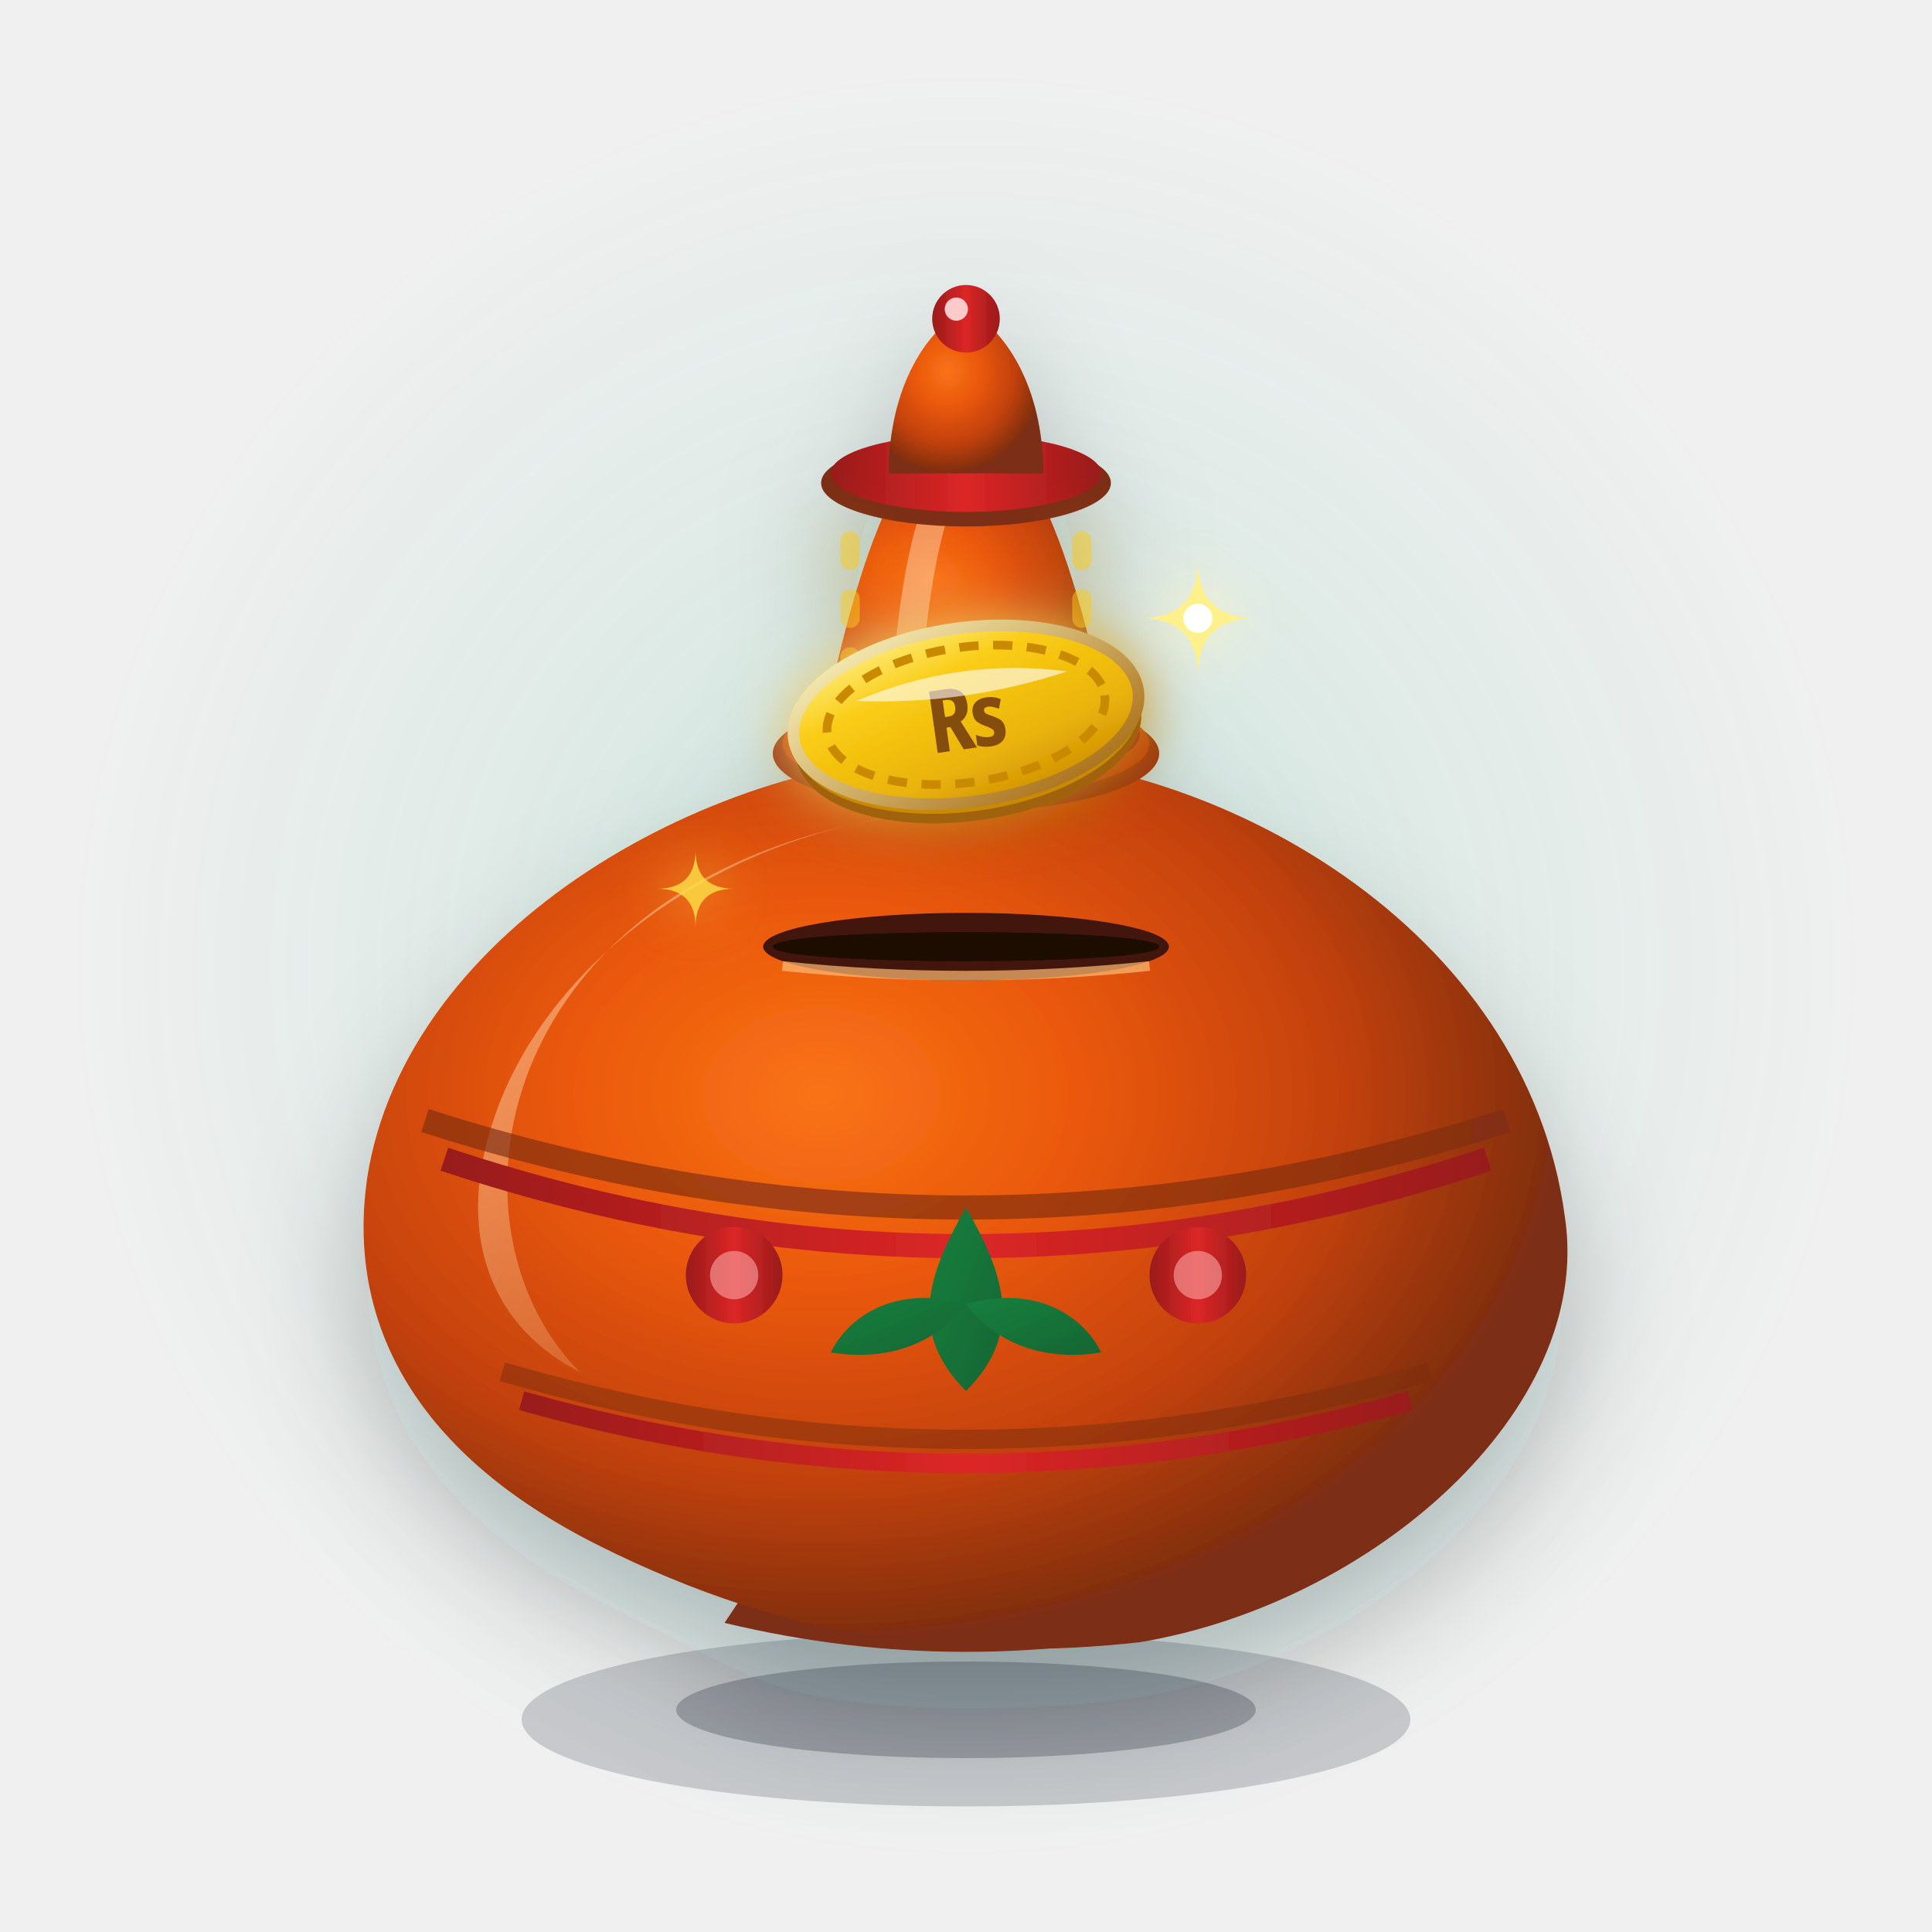
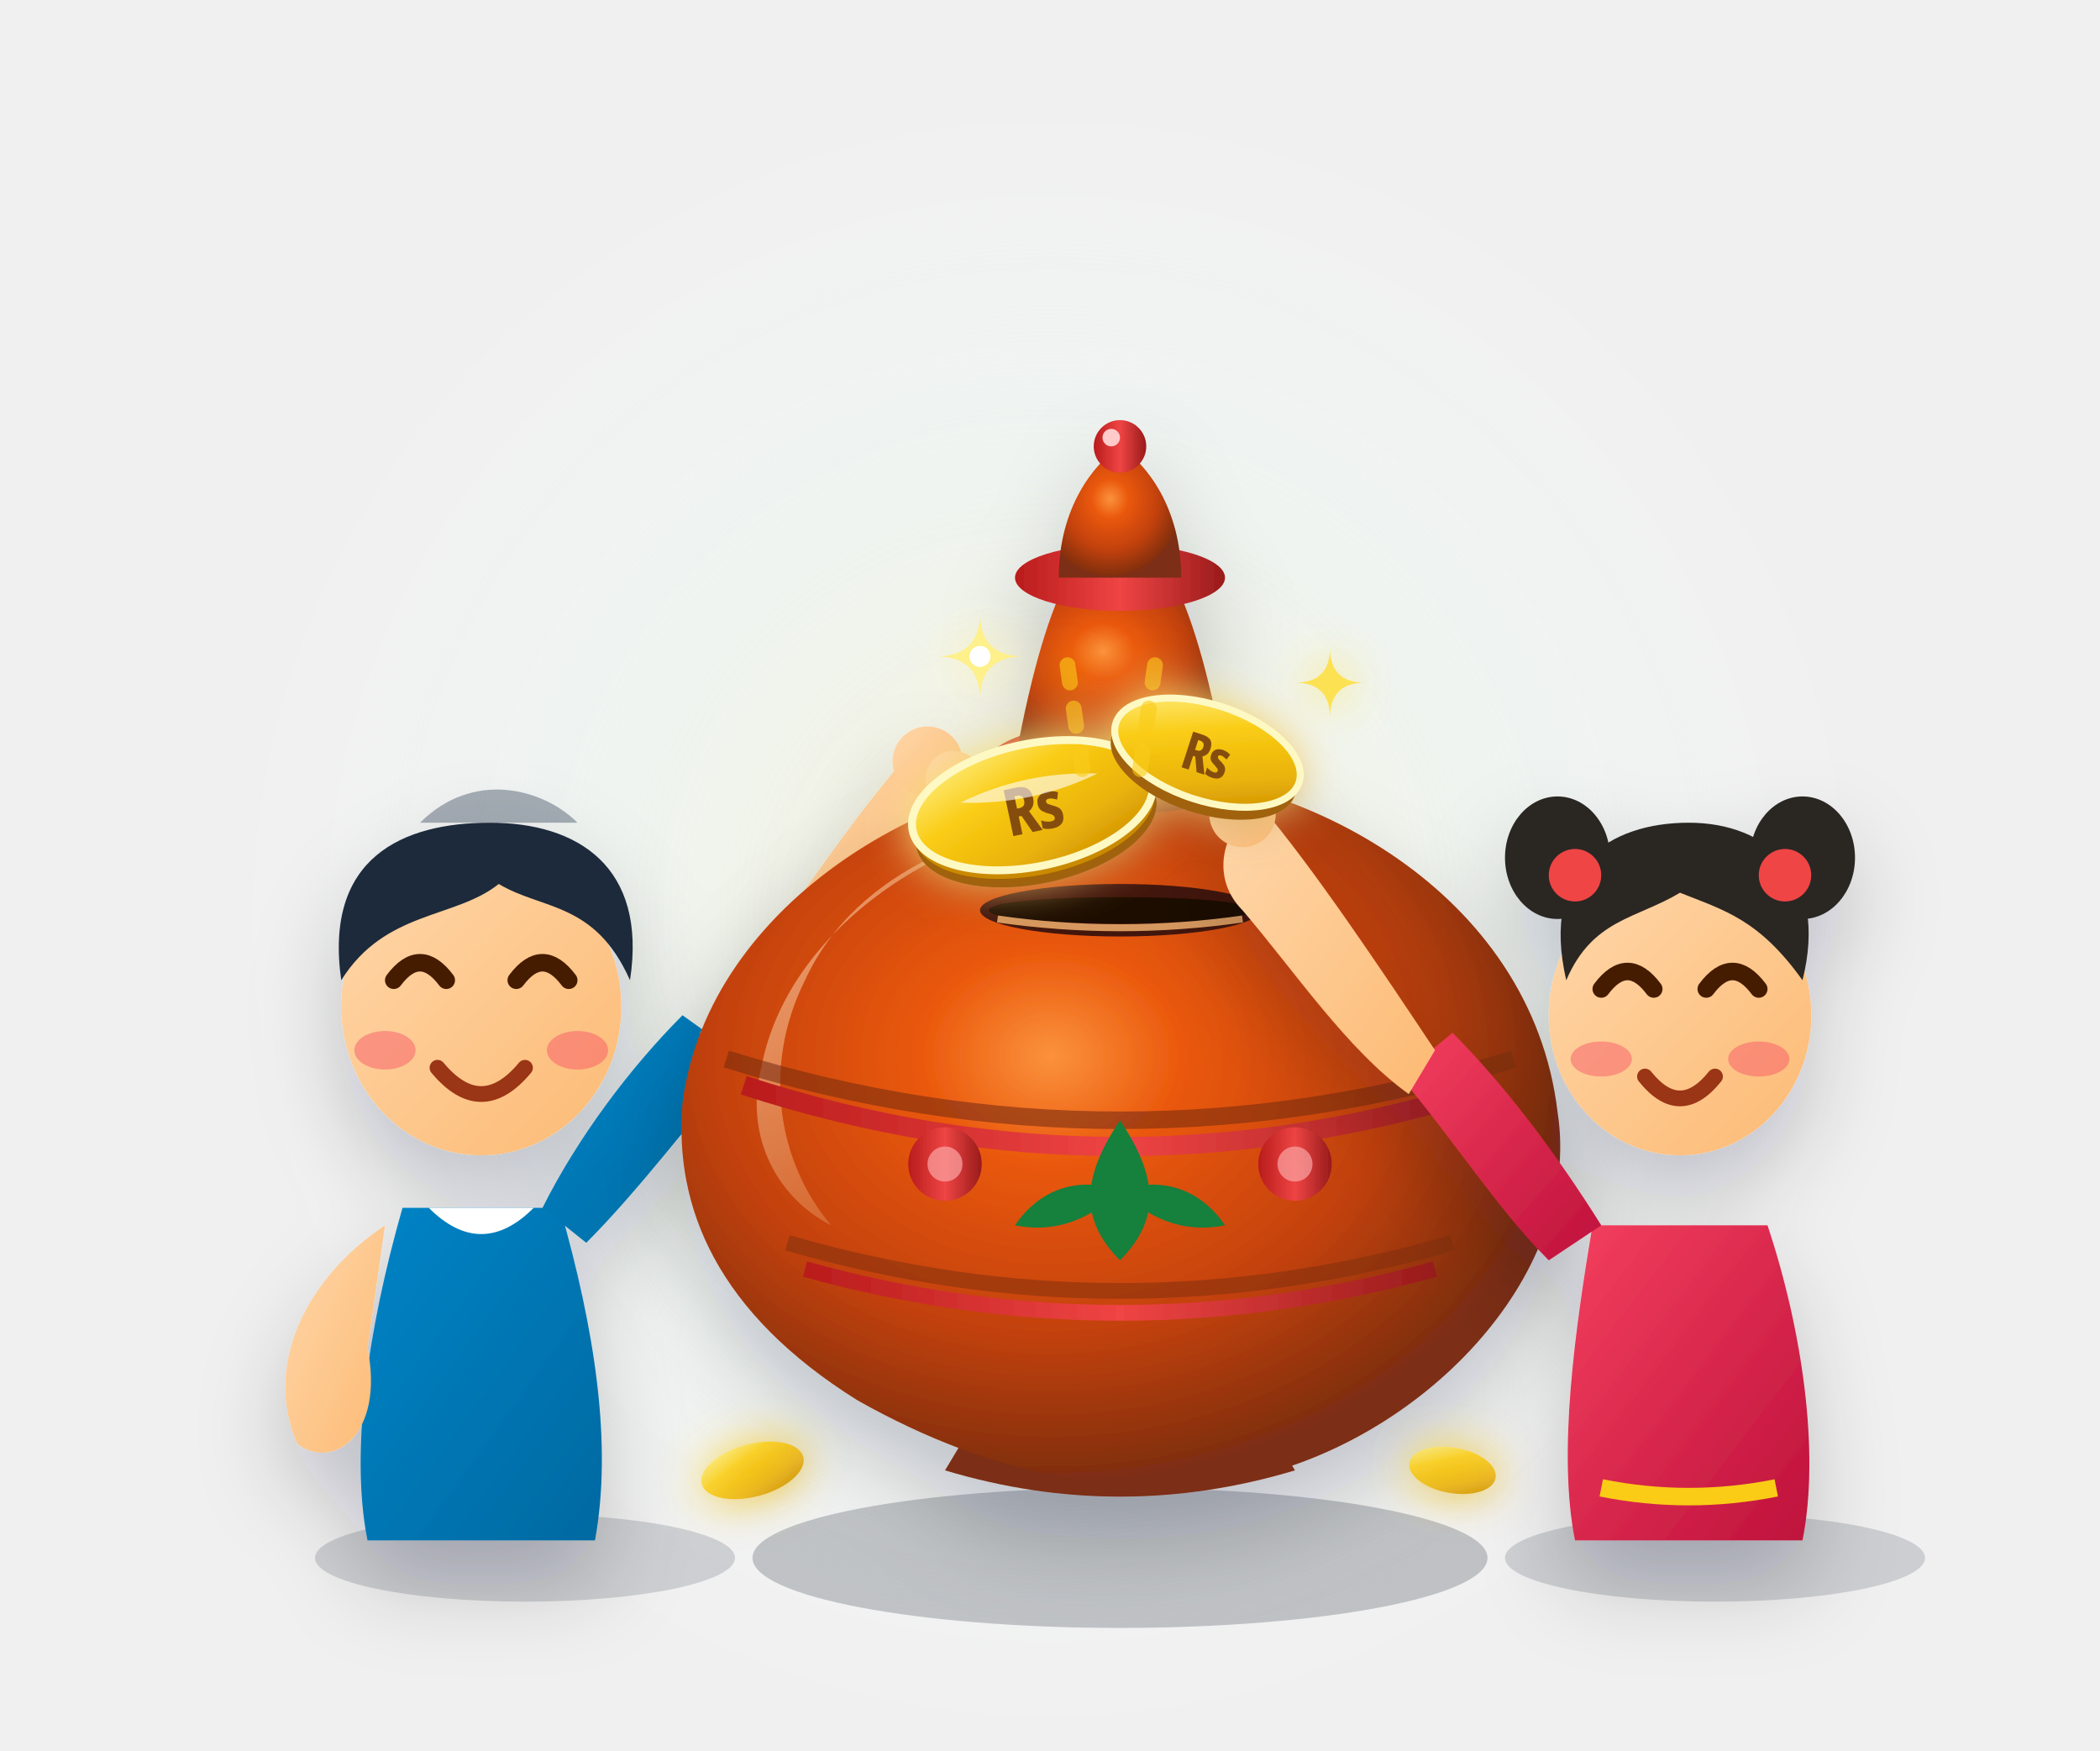
- <svg xmlns="http://www.w3.org/2000/svg" viewBox="0 0 200 200" width="100%" height="100%">
+ <svg xmlns="http://www.w3.org/2000/svg" viewBox="0 0 240 200" width="100%" height="100%">
  <defs>
-     <radialGradient id="bgGlow" cx="50%" cy="50%" r="50%">
-       <stop offset="0%" stop-color="#10b981" stop-opacity="0.15" />
-       <stop offset="100%" stop-color="#059669" stop-opacity="0" />
+     <radialGradient id="bgSoftGlow" cx="50%" cy="50%" r="50%">
+       <stop offset="0%" stop-color="#fef3c7" stop-opacity="0.6" />
+       <stop offset="60%" stop-color="#ecfdf5" stop-opacity="0.3" />
+       <stop offset="100%" stop-color="#ffffff" stop-opacity="0" />
    </radialGradient>
-     <radialGradient id="clayGradient" cx="38%" cy="38%" r="62%">
-       <stop offset="0%" stop-color="#f97316" />
-       <stop offset="35%" stop-color="#ea580c" />
-       <stop offset="70%" stop-color="#c2410c" />
+     <radialGradient id="terracottaPot" cx="42%" cy="40%" r="60%">
+       <stop offset="0%" stop-color="#fb923c" />
+       <stop offset="25%" stop-color="#ea580c" />
+       <stop offset="65%" stop-color="#c2410c" />
      <stop offset="100%" stop-color="#7c2d12" />
    </radialGradient>
-     <linearGradient id="clayHighlight" x1="0%" y1="0%" x2="100%" y2="100%">
-       <stop offset="0%" stop-color="#ffedd5" stop-opacity="0.6" />
+     <linearGradient id="potHighlight" x1="0%" y1="0%" x2="100%" y2="100%">
+       <stop offset="0%" stop-color="#ffedd5" stop-opacity="0.65" />
      <stop offset="100%" stop-color="#fdba74" stop-opacity="0" />
    </linearGradient>
-     <linearGradient id="redDeco" x1="0%" y1="0%" x2="100%" y2="0%">
-       <stop offset="0%" stop-color="#991b1b" />
-       <stop offset="50%" stop-color="#dc2626" />
-       <stop offset="100%" stop-color="#991b1b" />
-     </linearGradient>
-     <linearGradient id="greenDeco" x1="0%" y1="0%" x2="100%" y2="100%">
-       <stop offset="0%" stop-color="#15803d" />
-       <stop offset="100%" stop-color="#166534" />
-     </linearGradient>
-     <linearGradient id="goldCoin" x1="20%" y1="0%" x2="80%" y2="100%">
+     <linearGradient id="shiningCoin" x1="10%" y1="0%" x2="90%" y2="100%">
      <stop offset="0%" stop-color="#fef08a" />
-       <stop offset="30%" stop-color="#facc15" />
+       <stop offset="35%" stop-color="#facc15" />
      <stop offset="70%" stop-color="#eab308" />
      <stop offset="100%" stop-color="#ca8a04" />
    </linearGradient>
-     <linearGradient id="goldRim" x1="0%" y1="0%" x2="100%" y2="100%">
-       <stop offset="0%" stop-color="#fef9c3" />
-       <stop offset="100%" stop-color="#a16207" />
+     <linearGradient id="tradRed" x1="0%" y1="0%" x2="100%" y2="0%">
+       <stop offset="0%" stop-color="#b91c1c" />
+       <stop offset="50%" stop-color="#ef4444" />
+       <stop offset="100%" stop-color="#991b1b" />
    </linearGradient>
-     <filter id="shadow" x="-20%" y="-20%" width="140%" height="140%">
-       <feDropShadow dx="0" dy="6" stdDeviation="6" flood-color="#0f172a" flood-opacity="0.25" />
+     <linearGradient id="skinTone" x1="0%" y1="0%" x2="100%" y2="100%">
+       <stop offset="0%" stop-color="#fed7aa" />
+       <stop offset="100%" stop-color="#fdba74" />
+     </linearGradient>
+     <linearGradient id="girlDress" x1="0%" y1="0%" x2="100%" y2="100%">
+       <stop offset="0%" stop-color="#f43f5e" />
+       <stop offset="100%" stop-color="#be123c" />
+     </linearGradient>
+     <linearGradient id="boyShirt" x1="0%" y1="0%" x2="100%" y2="100%">
+       <stop offset="0%" stop-color="#0284c7" />
+       <stop offset="100%" stop-color="#0369a1" />
+     </linearGradient>
+     <filter id="softShadow" x="-20%" y="-20%" width="140%" height="140%">
+       <feDropShadow dx="0" dy="5" stdDeviation="5" flood-color="#0f172a" flood-opacity="0.2" />
    </filter>
-     <filter id="coinGlow" x="-30%" y="-30%" width="160%" height="160%">
-       <feGaussianBlur stdDeviation="3" result="blur" />
+     <filter id="glowEffect" x="-30%" y="-30%" width="160%" height="160%">
+       <feGaussianBlur stdDeviation="2.5" result="blur" />
      <feComposite in="SourceGraphic" in2="blur" operator="over" />
    </filter>
  </defs>
-   <circle cx="100" cy="100" r="92" fill="url(#bgGlow)" />
-   <ellipse cx="100" cy="178" rx="46" ry="9" fill="#0f172a" opacity="0.18" />
-   <ellipse cx="100" cy="177" rx="30" ry="5" fill="#0f172a" opacity="0.25" />
-   <g filter="url(#shadow)">
-     <path d="M 75 168 Q 100 174 125 168 L 121 162 Q 100 166 79 162 Z" fill="#7c2d12" />
-     <path d="M 100 78              C 126 78 158 96 162 126              C 165 146 142 166 118 170              C 100 172 82 170 62 160              C 42 150 36 136 38 122              C 42 96 74 78 100 78 Z" fill="url(#clayGradient)" />
-     <path d="M 98 84              C 76 85 54 100 50 120              C 48 130 52 138 60 142              C 52 134 50 120 56 108              C 64 92 82 85 98 84 Z" fill="url(#clayHighlight)" />
-     <path d="M 44 116 Q 100 134 156 116" fill="none" stroke="#7c2d12" stroke-width="2.5" opacity="0.65" />
-     <path d="M 46 120 Q 100 138 154 120" fill="none" stroke="url(#redDeco)" stroke-width="2.5" />
-     <path d="M 52 142 Q 100 156 148 142" fill="none" stroke="#7c2d12" stroke-width="2" opacity="0.5" />
-     <path d="M 54 145 Q 100 158 146 145" fill="none" stroke="url(#redDeco)" stroke-width="2" />
-     <path d="M 100 125 C 96 132 94 138 100 144 C 106 138 104 132 100 125 Z" fill="url(#greenDeco)" />
-     <path d="M 100 135 C 93 133 88 136 86 140 C 92 141 97 139 100 135 Z" fill="url(#greenDeco)" />
-     <path d="M 100 135 C 107 133 112 136 114 140 C 108 141 103 139 100 135 Z" fill="url(#greenDeco)" />
-     <circle cx="76" cy="132" r="5" fill="url(#redDeco)" />
-     <circle cx="76" cy="132" r="2.5" fill="#fca5a5" opacity="0.6" />
-     <circle cx="124" cy="132" r="5" fill="url(#redDeco)" />
-     <circle cx="124" cy="132" r="2.5" fill="#fca5a5" opacity="0.6" />
-     <ellipse cx="100" cy="78" rx="20" ry="6" fill="#9a3412" />
-     <ellipse cx="100" cy="77" rx="19" ry="5.5" fill="#c2410c" />
-     <ellipse cx="100" cy="76" rx="18" ry="5" fill="url(#redDeco)" />
-     <path d="M 85 76 C 88 62 90 56 93 50 L 107 50 C 110 56 112 62 115 76 Z" fill="url(#clayGradient)" />
-     <path d="M 92 74 C 93 62 94 56 96 51 L 99 51 C 97 56 96 62 95 74 Z" fill="#ffedd5" opacity="0.4" />
-     <ellipse cx="100" cy="50" rx="15" ry="4.5" fill="#7c2d12" />
-     <ellipse cx="100" cy="49" rx="14" ry="4" fill="url(#redDeco)" />
-     <path d="M 92 49 C 92 40 96 34 100 32 C 104 34 108 40 108 49 Z" fill="url(#clayGradient)" />
-     <circle cx="100" cy="33" r="3.5" fill="url(#redDeco)" />
-     <circle cx="99" cy="32" r="1.2" fill="#fecaca" />
-     <ellipse cx="100" cy="98" rx="21" ry="3.5" fill="#431407" />
-     <path d="M 80 98 C 80 96 120 96 120 98 C 120 100 80 100 80 98 Z" fill="#1c0a04" />
-     <path d="M 81 100 Q 100 102 119 100" stroke="#fdba74" stroke-width="1" fill="none" opacity="0.7" />
+   <circle cx="120" cy="105" r="95" fill="url(#bgSoftGlow)" />
+   <ellipse cx="128" cy="178" rx="42" ry="8" fill="#0f172a" opacity="0.22" />
+   <ellipse cx="60" cy="178" rx="24" ry="5" fill="#0f172a" opacity="0.16" />
+   <ellipse cx="196" cy="178" rx="24" ry="5" fill="#0f172a" opacity="0.16" />
+   <g id="boyChild" filter="url(#softShadow)">
+     <path d="M 46 138 C 42 152 40 166 42 176 L 68 176 C 70 165 68 152 64 138 Z" fill="url(#boyShirt)" />
+     <path d="M 49 138 Q 55 144 61 138 Z" fill="#ffffff" />
+     <path d="M 44 140 C 35 146 30 156 34 165 C 38 168 44 164 42 154 Z" fill="url(#skinTone)" />
+     <ellipse cx="55" cy="115" rx="16" ry="17" fill="url(#skinTone)" />
+     <ellipse cx="44" cy="120" rx="3.5" ry="2.2" fill="#f43f5e" opacity="0.4" />
+     <ellipse cx="66" cy="120" rx="3.5" ry="2.2" fill="#f43f5e" opacity="0.4" />
+     <path d="M 50 122 Q 55 128 60 122" stroke="#9a3412" stroke-width="1.8" stroke-linecap="round" fill="none" />
+     <path d="M 45 112 Q 48 108 51 112" stroke="#451a03" stroke-width="2" stroke-linecap="round" fill="none" />
+     <path d="M 59 112 Q 62 108 65 112" stroke="#451a03" stroke-width="2" stroke-linecap="round" fill="none" />
+     <path d="M 39 112 C 37 98 46 94 56 94 C 66 94 74 99 72 112 C 68 103 62 104 57 101 C 52 105 44 104 39 112 Z" fill="#1e293b" />
+     <path d="M 48 94 C 54 88 62 90 66 94 Z" fill="#334155" opacity="0.4" />
+     <path d="M 62 138 C 66 130 72 122 78 116 L 85 121 C 79 128 73 136 67 142 Z" fill="url(#boyShirt)" />
+     <path d="M 80 118 C 88 108 96 95 104 86 C 108 88 111 94 106 98 C 98 106 91 116 84 122 Z" fill="url(#skinTone)" />
+     <circle cx="106" cy="87" r="4" fill="url(#skinTone)" />
+     <circle cx="109" cy="89" r="3.2" fill="url(#skinTone)" />
  </g>
-   <g filter="url(#coinGlow)">
-     <path d="M 88 56 L 88 78" stroke="#facc15" stroke-width="2" stroke-linecap="round" opacity="0.5" stroke-dasharray="2 4" />
-     <path d="M 112 56 L 112 78" stroke="#facc15" stroke-width="2" stroke-linecap="round" opacity="0.5" stroke-dasharray="2 4" />
-     <g transform="translate(100, 74) rotate(-8)">
-       <ellipse cx="0" cy="2" rx="18" ry="9" fill="#a16207" />
-       <ellipse cx="0" cy="1" rx="18" ry="9" fill="#ca8a04" />
-       <ellipse cx="0" cy="0" rx="18" ry="9" fill="url(#goldCoin)" stroke="url(#goldRim)" stroke-width="1.2" />
-       <ellipse cx="0" cy="0" rx="14.5" ry="7" fill="none" stroke="#ca8a04" stroke-width="0.9" stroke-dasharray="2 1.5" />
-       <text x="0" y="3.5" font-family="'Plus Jakarta Sans', sans-serif" font-weight="900" font-size="9" fill="#854d0e" text-anchor="middle">₨</text>
-       <path d="M -11 -3 Q 0 -6 11 -3 Q 0 -1 -11 -3 Z" fill="#ffffff" opacity="0.6" />
+   <g id="clayGulakPot" filter="url(#softShadow)">
+     <path d="M 108 168 Q 128 174 148 168 L 145 163 Q 128 167 111 163 Z" fill="#7c2d12" />
+     <path d="M 128 88              C 149 88 175 102 178 127              C 181 146 162 165 142 169              C 128 171 114 169 98 160              C 82 150 77 138 78 126              C 81 103 107 88 128 88 Z" fill="url(#terracottaPot)" />
+     <path d="M 126 93              C 108 94 90 106 87 122              C 85 130 89 137 95 140              C 89 133 87 122 92 112              C 98 99 113 94 126 93 Z" fill="url(#potHighlight)" />
+     <path d="M 83 121 Q 128 135 173 121" fill="none" stroke="#7c2d12" stroke-width="2" opacity="0.6" />
+     <path d="M 85 124 Q 128 138 171 124" fill="none" stroke="url(#tradRed)" stroke-width="2.2" />
+     <path d="M 90 142 Q 128 153 166 142" fill="none" stroke="#7c2d12" stroke-width="1.8" opacity="0.5" />
+     <path d="M 92 145 Q 128 155 164 145" fill="none" stroke="url(#tradRed)" stroke-width="1.8" />
+     <path d="M 128 128 C 124 134 123 139 128 144 C 133 139 132 134 128 128 Z" fill="#15803d" />
+     <path d="M 128 136 C 122 134 118 137 116 140 C 121 141 125 139 128 136 Z" fill="#15803d" />
+     <path d="M 128 136 C 134 134 138 137 140 140 C 135 141 131 139 128 136 Z" fill="#15803d" />
+     <circle cx="108" cy="133" r="4.2" fill="url(#tradRed)" />
+     <circle cx="108" cy="133" r="2" fill="#fca5a5" opacity="0.7" />
+     <circle cx="148" cy="133" r="4.2" fill="url(#tradRed)" />
+     <circle cx="148" cy="133" r="2" fill="#fca5a5" opacity="0.7" />
+     <ellipse cx="128" cy="88" rx="16" ry="5" fill="#9a3412" />
+     <ellipse cx="128" cy="87" rx="15" ry="4.5" fill="url(#tradRed)" />
+     <path d="M 116 87 C 118 76 120 70 122 66 L 134 66 C 136 70 138 76 140 87 Z" fill="url(#terracottaPot)" />
+     <ellipse cx="128" cy="66" rx="12" ry="3.8" fill="url(#tradRed)" />
+     <path d="M 121 66 C 121 58 125 53 128 51 C 131 53 135 58 135 66 Z" fill="url(#terracottaPot)" />
+     <circle cx="128" cy="51" r="3" fill="url(#tradRed)" />
+     <circle cx="127" cy="50" r="1" fill="#fecaca" />
+     <ellipse cx="128" cy="104" rx="16" ry="3" fill="#431407" />
+     <path d="M 113 104 C 113 102 143 102 143 104 C 143 106 113 106 113 104 Z" fill="#1c0a04" />
+     <path d="M 114 105 Q 128 107 142 105" stroke="#fdba74" stroke-width="0.8" fill="none" opacity="0.8" />
+   </g>
+   <g id="girlChild" filter="url(#softShadow)">
+     <path d="M 182 140 C 180 152 178 166 180 176 L 206 176 C 208 166 206 152 202 140 Z" fill="url(#girlDress)" />
+     <path d="M 183 170 Q 193 172 203 170" stroke="#facc15" stroke-width="2" fill="none" />
+     <ellipse cx="192" cy="116" rx="15" ry="16" fill="url(#skinTone)" />
+     <ellipse cx="183" cy="121" rx="3.5" ry="2" fill="#f43f5e" opacity="0.4" />
+     <ellipse cx="201" cy="121" rx="3.5" ry="2" fill="#f43f5e" opacity="0.4" />
+     <path d="M 188 123 Q 192 128 196 123" stroke="#9a3412" stroke-width="1.8" stroke-linecap="round" fill="none" />
+     <path d="M 183 113 Q 186 109 189 113" stroke="#451a03" stroke-width="2" stroke-linecap="round" fill="none" />
+     <path d="M 195 113 Q 198 109 201 113" stroke="#451a03" stroke-width="2" stroke-linecap="round" fill="none" />
+     <path d="M 179 112 C 176 99 184 94 193 94 C 202 94 209 100 206 112 C 201 105 197 104 192 102 C 187 105 182 105 179 112 Z" fill="#292524" />
+     <ellipse cx="178" cy="98" rx="6" ry="7" fill="#292524" />
+     <circle cx="180" cy="100" r="3" fill="#ef4444" />
+     <ellipse cx="206" cy="98" rx="6" ry="7" fill="#292524" />
+     <circle cx="204" cy="100" r="3" fill="#ef4444" />
+     <path d="M 183 140 C 178 132 172 124 166 118 L 160 123 C 166 130 171 138 177 144 Z" fill="url(#girlDress)" />
+     <path d="M 164 120 C 158 111 150 99 144 92 C 140 94 138 100 142 104 C 148 111 154 120 161 125 Z" fill="url(#skinTone)" />
+     <circle cx="142" cy="93" r="3.8" fill="url(#skinTone)" />
+   </g>
+   <g id="fallingCoins" filter="url(#glowEffect)">
+     <g transform="translate(118, 92) rotate(-12)">
+       <ellipse cx="0" cy="2" rx="14" ry="7" fill="#a16207" />
+       <ellipse cx="0" cy="1" rx="14" ry="7" fill="#ca8a04" />
+       <ellipse cx="0" cy="0" rx="14" ry="7" fill="url(#shiningCoin)" stroke="#fef9c3" stroke-width="0.9" />
+       <text x="0" y="3" font-family="'Plus Jakarta Sans', sans-serif" font-weight="900" font-size="7.5" fill="#854d0e" text-anchor="middle">₨</text>
+       <path d="M -8 -2 Q 0 -4 8 -2 Q 0 0 -8 -2 Z" fill="#ffffff" opacity="0.6" />
    </g>
-     <path d="M 124 58 Q 124 64 130 64 Q 124 64 124 70 Q 124 64 118 64 Q 124 64 124 58 Z" fill="#fef08a" />
-     <circle cx="124" cy="64" r="1.5" fill="#ffffff" />
-     <path d="M 72 88 Q 72 92 76 92 Q 72 92 72 96 Q 72 92 68 92 Q 72 92 72 88 Z" fill="#fde047" opacity="0.8" />
+     <g transform="translate(138, 86) rotate(18)">
+       <ellipse cx="0" cy="1.5" rx="11" ry="5.5" fill="#a16207" />
+       <ellipse cx="0" cy="0" rx="11" ry="5.5" fill="url(#shiningCoin)" stroke="#fef9c3" stroke-width="0.8" />
+       <text x="0" y="2.5" font-family="'Plus Jakarta Sans', sans-serif" font-weight="900" font-size="6" fill="#854d0e" text-anchor="middle">₨</text>
+     </g>
+     <path d="M 122 76 L 124 90" stroke="#facc15" stroke-width="1.8" stroke-dasharray="2 3" stroke-linecap="round" opacity="0.6" />
+     <path d="M 132 76 L 130 90" stroke="#facc15" stroke-width="1.8" stroke-dasharray="2 3" stroke-linecap="round" opacity="0.6" />
+     <path d="M 112 70 Q 112 75 117 75 Q 112 75 112 80 Q 112 75 107 75 Q 112 75 112 70 Z" fill="#fef08a" />
+     <circle cx="112" cy="75" r="1.2" fill="#ffffff" />
+     <path d="M 152 74 Q 152 78 156 78 Q 152 78 152 82 Q 152 78 148 78 Q 152 78 152 74 Z" fill="#fde047" opacity="0.9" />
+     <g transform="translate(86, 168) rotate(-15)">
+       <ellipse cx="0" cy="0" rx="6" ry="3" fill="url(#shiningCoin)" opacity="0.85" />
+     </g>
+     <g transform="translate(166, 168) rotate(10)">
+       <ellipse cx="0" cy="0" rx="5" ry="2.6" fill="url(#shiningCoin)" opacity="0.85" />
+     </g>
  </g>
</svg>
